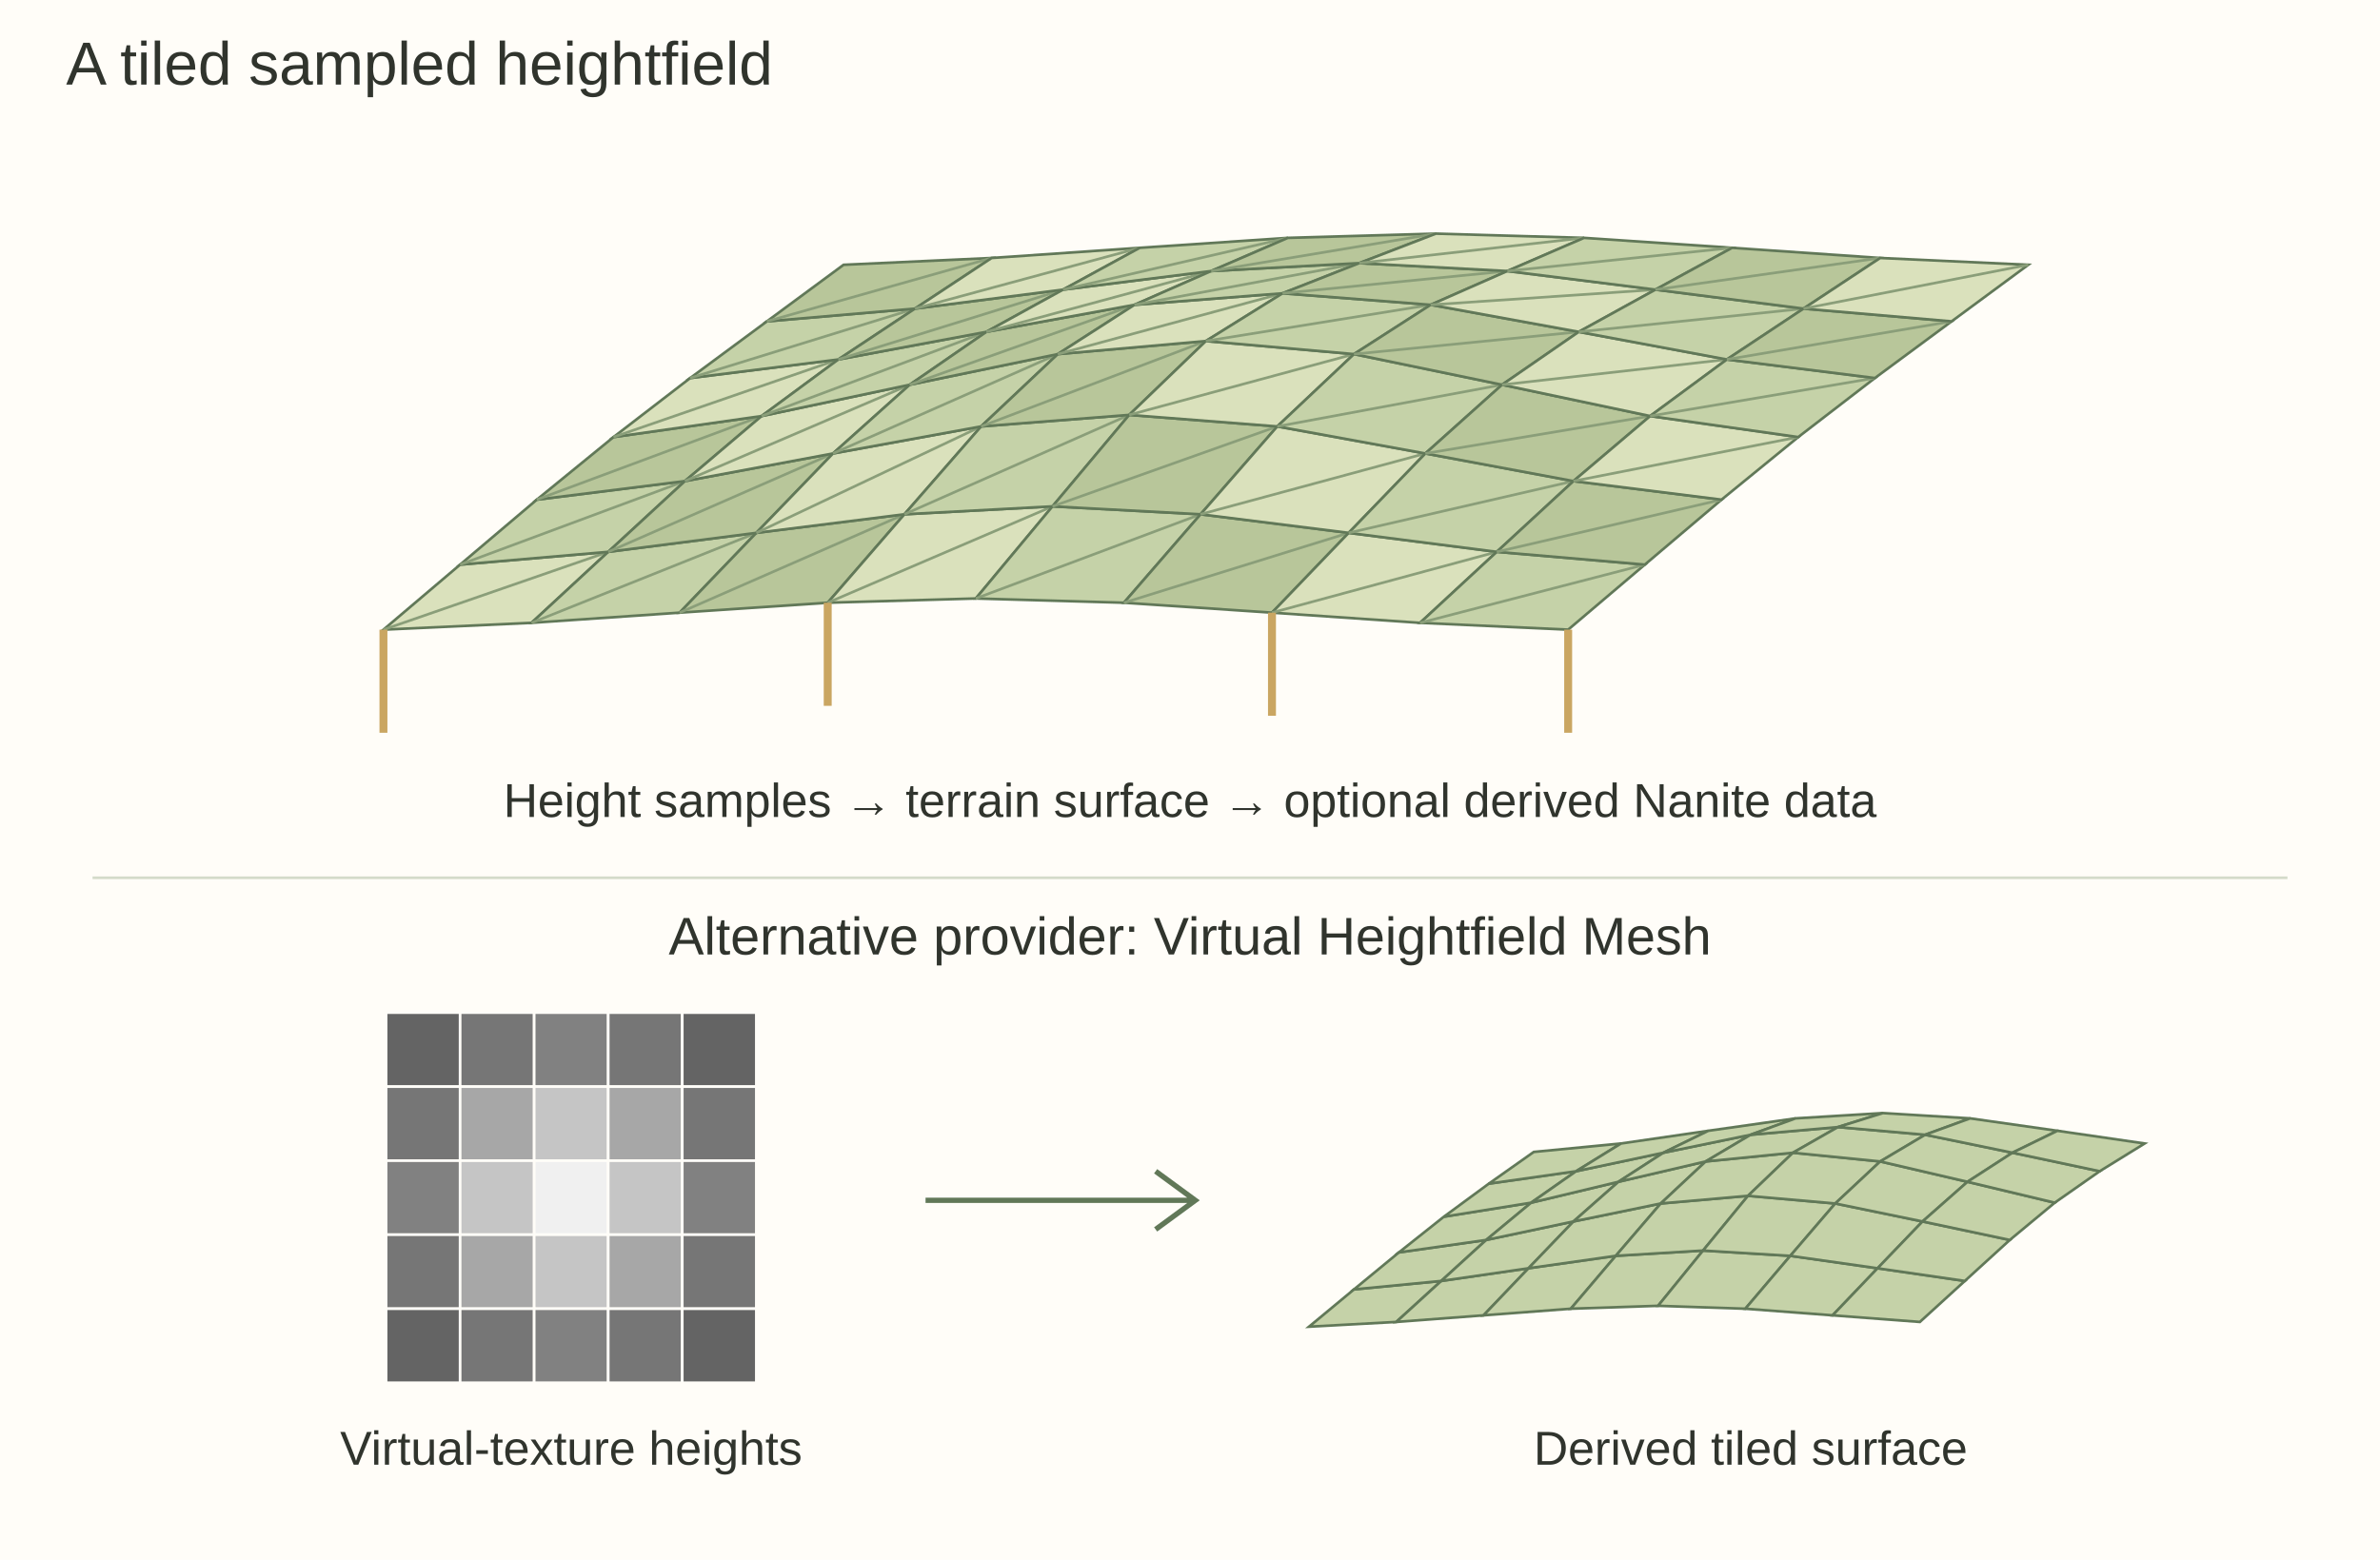
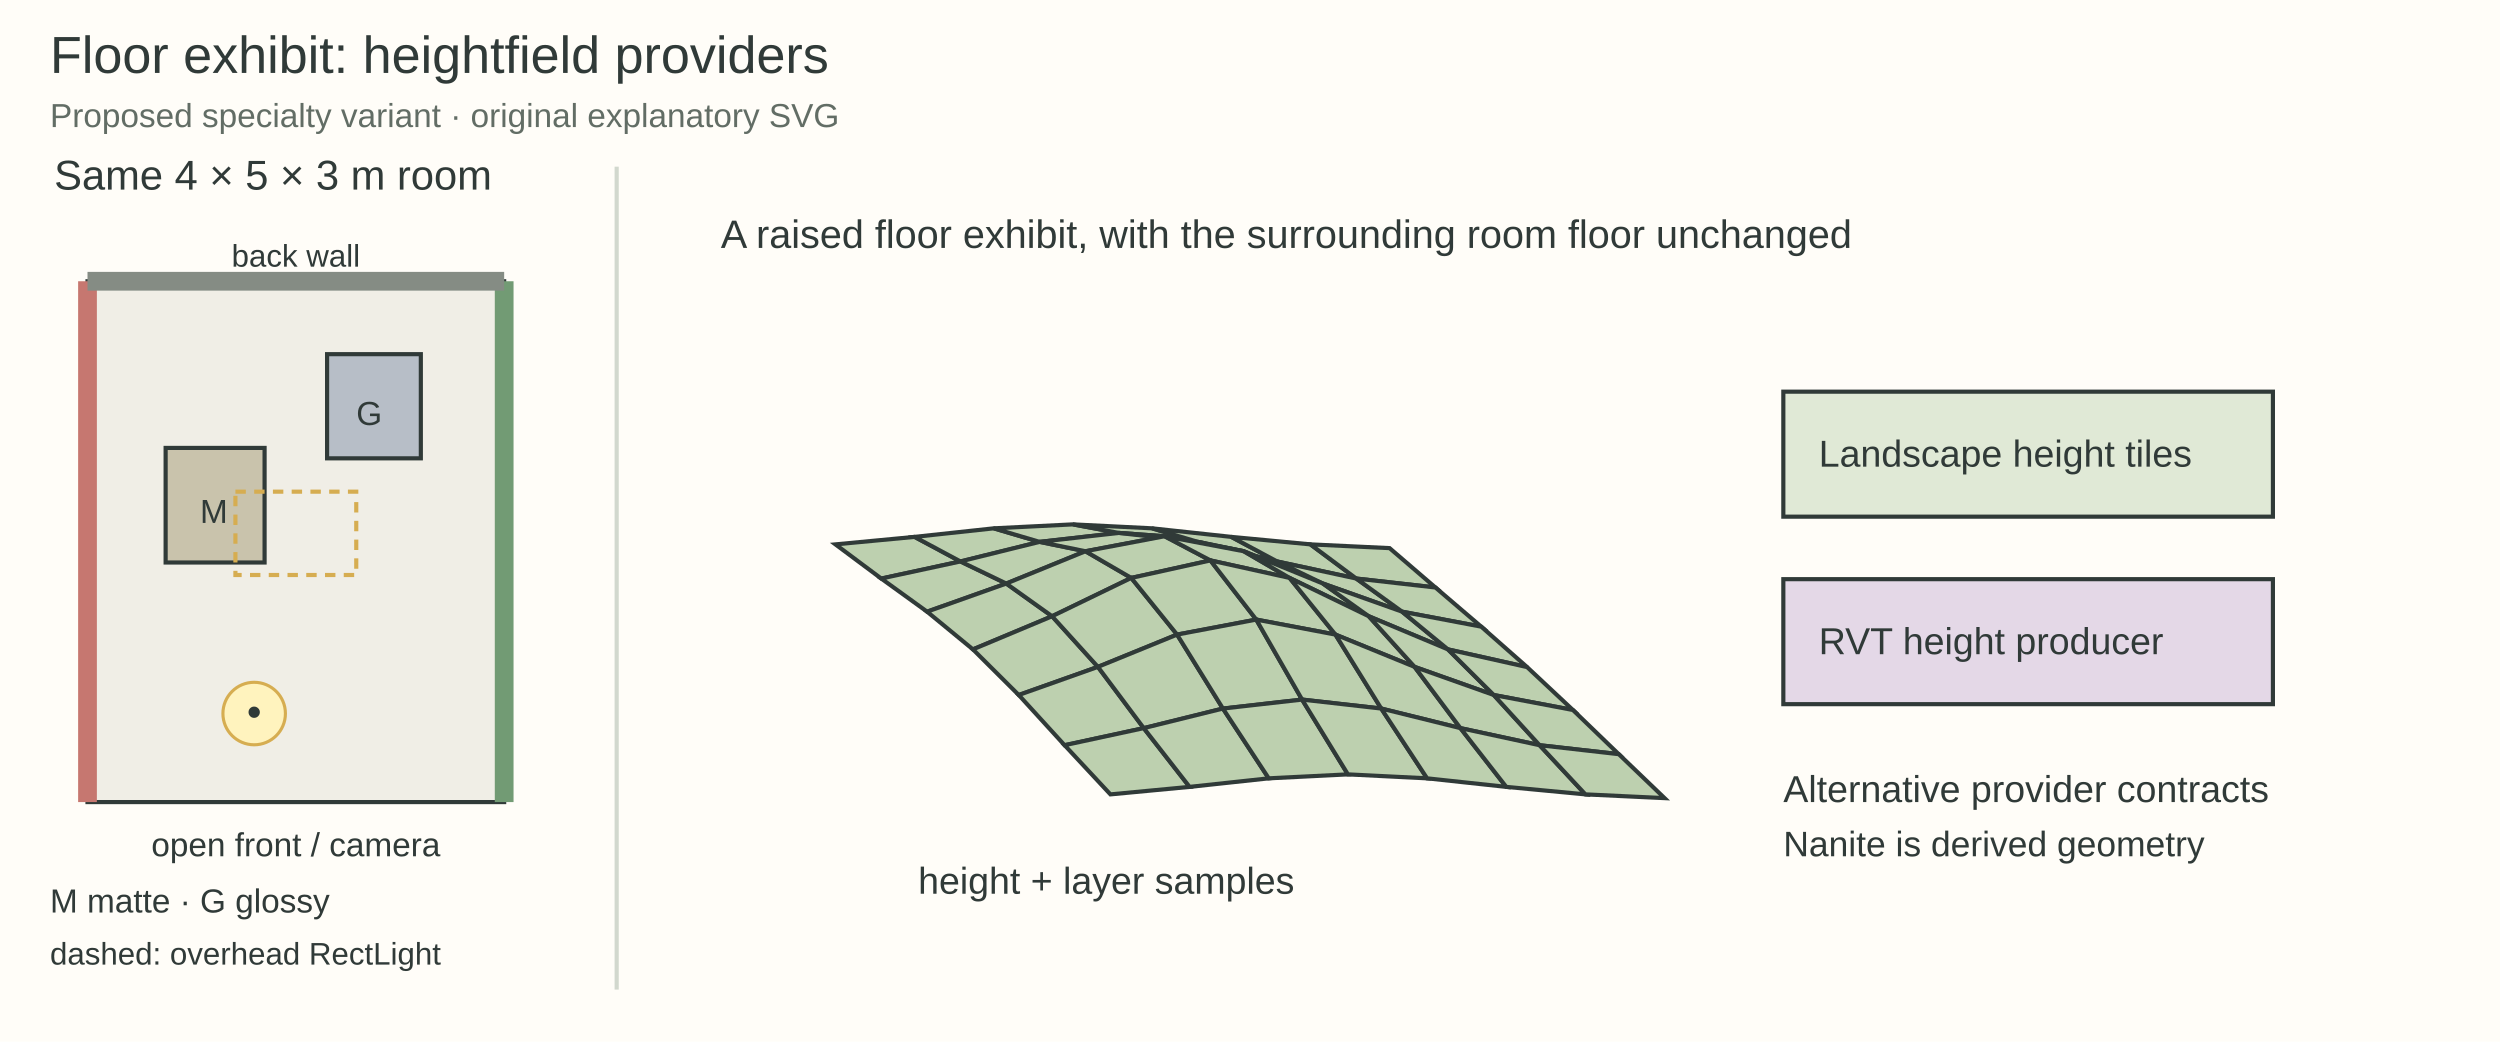
- <svg xmlns="http://www.w3.org/2000/svg" viewBox="0 0 900 590" role="img" aria-labelledby="title desc">
+ <svg xmlns="http://www.w3.org/2000/svg" viewBox="0 0 1200 500" role="img" aria-labelledby="title desc">
  <defs>
+     <marker id="arrow" markerWidth="8" markerHeight="8" refX="6" refY="3" orient="auto">
+       <path d="M0 0 L6 3 L0 6 Z" fill="#d6ad51" />
+     </marker>
    <radialGradient id="smoke">
-       <stop stop-color="#788879" stop-opacity=".65" />
-       <stop offset="1" stop-color="#aab6a3" stop-opacity="0" />
-     </radialGradient>
-     <radialGradient id="fire">
-       <stop stop-color="#ffe9a1" />
-       <stop offset=".5" stop-color="#df943f" stop-opacity=".85" />
-       <stop offset="1" stop-color="#df943f" stop-opacity="0" />
+       <stop stop-color="#748782" stop-opacity=".8" />
+       <stop offset="1" stop-color="#748782" stop-opacity="0" />
    </radialGradient>
  </defs>
-   <rect width="900" height="590" fill="#fffdf8" />
+   <rect width="1200" height="500" fill="#fffdf8" />
  <g font-family="Arial,sans-serif">
-     <text x="25" y="32" font-size="23" text-anchor="start" fill="#30342d">A tiled sampled heightfield</text>
-     <polygon points="145,238.155 201,235.573 230,208.73 174,213.552" fill="#dae1bc" stroke="#617858" stroke-width="1" />
-     <line x1="145" y1="238.155" x2="230" y2="208.73" stroke="#8a9e79" stroke-width="1" />
-     <polygon points="201,235.573 257,231.73 286,201.549 230,208.73" fill="#c5d2a8" stroke="#617858" stroke-width="1" />
-     <line x1="201" y1="235.573" x2="286" y2="201.549" stroke="#8a9e79" stroke-width="1" />
-     <polygon points="257,231.73 313,227.967 342,194.519 286,201.549" fill="#b8c69a" stroke="#617858" stroke-width="1" />
-     <line x1="257" y1="231.73" x2="342" y2="194.519" stroke="#8a9e79" stroke-width="1" />
-     <polygon points="313,227.967 369,226.365 398,191.526 342,194.519" fill="#dae1bc" stroke="#617858" stroke-width="1" />
-     <line x1="313" y1="227.967" x2="398" y2="191.526" stroke="#8a9e79" stroke-width="1" />
-     <polygon points="369,226.365 425,227.967 454,194.519 398,191.526" fill="#c5d2a8" stroke="#617858" stroke-width="1" />
-     <line x1="369" y1="226.365" x2="454" y2="194.519" stroke="#8a9e79" stroke-width="1" />
-     <polygon points="425,227.967 481,231.73 510,201.549 454,194.519" fill="#b8c69a" stroke="#617858" stroke-width="1" />
-     <line x1="425" y1="227.967" x2="510" y2="201.549" stroke="#8a9e79" stroke-width="1" />
-     <polygon points="481,231.73 537,235.573 566,208.73 510,201.549" fill="#dae1bc" stroke="#617858" stroke-width="1" />
-     <line x1="481" y1="231.73" x2="566" y2="208.73" stroke="#8a9e79" stroke-width="1" />
-     <polygon points="537,235.573 593,238.155 622,213.552 566,208.73" fill="#c5d2a8" stroke="#617858" stroke-width="1" />
-     <line x1="537" y1="235.573" x2="622" y2="213.552" stroke="#8a9e79" stroke-width="1" />
-     <polygon points="174,213.552 230,208.73 259,181.967 203,188.984" fill="#c5d2a8" stroke="#617858" stroke-width="1" />
-     <line x1="174" y1="213.552" x2="259" y2="181.967" stroke="#8a9e79" stroke-width="1" />
-     <polygon points="230,208.73 286,201.549 315,171.519 259,181.967" fill="#b8c69a" stroke="#617858" stroke-width="1" />
-     <line x1="230" y1="208.73" x2="315" y2="171.519" stroke="#8a9e79" stroke-width="1" />
-     <polygon points="286,201.549 342,194.519 371,161.29 315,171.519" fill="#dae1bc" stroke="#617858" stroke-width="1" />
-     <line x1="286" y1="201.549" x2="371" y2="161.29" stroke="#8a9e79" stroke-width="1" />
-     <polygon points="342,194.519 398,191.526 427,156.935 371,161.29" fill="#c5d2a8" stroke="#617858" stroke-width="1" />
-     <line x1="342" y1="194.519" x2="427" y2="156.935" stroke="#8a9e79" stroke-width="1" />
-     <polygon points="398,191.526 454,194.519 483,161.29 427,156.935" fill="#b8c69a" stroke="#617858" stroke-width="1" />
-     <line x1="398" y1="191.526" x2="483" y2="161.29" stroke="#8a9e79" stroke-width="1" />
-     <polygon points="454,194.519 510,201.549 539,171.519 483,161.29" fill="#dae1bc" stroke="#617858" stroke-width="1" />
-     <line x1="454" y1="194.519" x2="539" y2="171.519" stroke="#8a9e79" stroke-width="1" />
-     <polygon points="510,201.549 566,208.73 595,181.967 539,171.519" fill="#c5d2a8" stroke="#617858" stroke-width="1" />
-     <line x1="510" y1="201.549" x2="595" y2="181.967" stroke="#8a9e79" stroke-width="1" />
-     <polygon points="566,208.73 622,213.552 651,188.984 595,181.967" fill="#b8c69a" stroke="#617858" stroke-width="1" />
-     <line x1="566" y1="208.73" x2="651" y2="188.984" stroke="#8a9e79" stroke-width="1" />
-     <polygon points="203,188.984 259,181.967 288,157.365 232,165.316" fill="#b8c69a" stroke="#617858" stroke-width="1" />
-     <line x1="203" y1="188.984" x2="288" y2="157.365" stroke="#8a9e79" stroke-width="1" />
-     <polygon points="259,181.967 315,171.519 344,145.526 288,157.365" fill="#dae1bc" stroke="#617858" stroke-width="1" />
-     <line x1="259" y1="181.967" x2="344" y2="145.526" stroke="#8a9e79" stroke-width="1" />
-     <polygon points="315,171.519 371,161.29 400,133.935 344,145.526" fill="#c5d2a8" stroke="#617858" stroke-width="1" />
-     <line x1="315" y1="171.519" x2="400" y2="133.935" stroke="#8a9e79" stroke-width="1" />
-     <polygon points="371,161.29 427,156.935 456,129.0 400,133.935" fill="#b8c69a" stroke="#617858" stroke-width="1" />
-     <line x1="371" y1="161.29" x2="456" y2="129.0" stroke="#8a9e79" stroke-width="1" />
-     <polygon points="427,156.935 483,161.29 512,133.935 456,129.0" fill="#dae1bc" stroke="#617858" stroke-width="1" />
-     <line x1="427" y1="156.935" x2="512" y2="133.935" stroke="#8a9e79" stroke-width="1" />
-     <polygon points="483,161.29 539,171.519 568,145.526 512,133.935" fill="#c5d2a8" stroke="#617858" stroke-width="1" />
-     <line x1="483" y1="161.29" x2="568" y2="145.526" stroke="#8a9e79" stroke-width="1" />
-     <polygon points="539,171.519 595,181.967 624,157.365 568,145.526" fill="#b8c69a" stroke="#617858" stroke-width="1" />
-     <line x1="539" y1="171.519" x2="624" y2="157.365" stroke="#8a9e79" stroke-width="1" />
-     <polygon points="595,181.967 651,188.984 680,165.316 624,157.365" fill="#dae1bc" stroke="#617858" stroke-width="1" />
-     <line x1="595" y1="181.967" x2="680" y2="165.316" stroke="#8a9e79" stroke-width="1" />
-     <polygon points="232,165.316 288,157.365 317,135.967 261,142.984" fill="#dae1bc" stroke="#617858" stroke-width="1" />
-     <line x1="232" y1="165.316" x2="317" y2="135.967" stroke="#8a9e79" stroke-width="1" />
-     <polygon points="288,157.365 344,145.526 373,125.519 317,135.967" fill="#c5d2a8" stroke="#617858" stroke-width="1" />
-     <line x1="288" y1="157.365" x2="373" y2="125.519" stroke="#8a9e79" stroke-width="1" />
-     <polygon points="344,145.526 400,133.935 429,115.29 373,125.519" fill="#b8c69a" stroke="#617858" stroke-width="1" />
-     <line x1="344" y1="145.526" x2="429" y2="115.29" stroke="#8a9e79" stroke-width="1" />
-     <polygon points="400,133.935 456,129.0 485,110.935 429,115.29" fill="#dae1bc" stroke="#617858" stroke-width="1" />
-     <line x1="400" y1="133.935" x2="485" y2="110.935" stroke="#8a9e79" stroke-width="1" />
-     <polygon points="456,129.0 512,133.935 541,115.29 485,110.935" fill="#c5d2a8" stroke="#617858" stroke-width="1" />
-     <line x1="456" y1="129.0" x2="541" y2="115.29" stroke="#8a9e79" stroke-width="1" />
-     <polygon points="512,133.935 568,145.526 597,125.519 541,115.29" fill="#b8c69a" stroke="#617858" stroke-width="1" />
-     <line x1="512" y1="133.935" x2="597" y2="125.519" stroke="#8a9e79" stroke-width="1" />
-     <polygon points="568,145.526 624,157.365 653,135.967 597,125.519" fill="#dae1bc" stroke="#617858" stroke-width="1" />
-     <line x1="568" y1="145.526" x2="653" y2="135.967" stroke="#8a9e79" stroke-width="1" />
-     <polygon points="624,157.365 680,165.316 709,142.984 653,135.967" fill="#c5d2a8" stroke="#617858" stroke-width="1" />
-     <line x1="624" y1="157.365" x2="709" y2="142.984" stroke="#8a9e79" stroke-width="1" />
-     <polygon points="261,142.984 317,135.967 346,116.73 290,121.552" fill="#c5d2a8" stroke="#617858" stroke-width="1" />
-     <line x1="261" y1="142.984" x2="346" y2="116.73" stroke="#8a9e79" stroke-width="1" />
-     <polygon points="317,135.967 373,125.519 402,109.549 346,116.73" fill="#b8c69a" stroke="#617858" stroke-width="1" />
-     <line x1="317" y1="135.967" x2="402" y2="109.549" stroke="#8a9e79" stroke-width="1" />
-     <polygon points="373,125.519 429,115.29 458,102.519 402,109.549" fill="#dae1bc" stroke="#617858" stroke-width="1" />
-     <line x1="373" y1="125.519" x2="458" y2="102.519" stroke="#8a9e79" stroke-width="1" />
-     <polygon points="429,115.29 485,110.935 514,99.526 458,102.519" fill="#c5d2a8" stroke="#617858" stroke-width="1" />
-     <line x1="429" y1="115.29" x2="514" y2="99.526" stroke="#8a9e79" stroke-width="1" />
-     <polygon points="485,110.935 541,115.29 570,102.519 514,99.526" fill="#b8c69a" stroke="#617858" stroke-width="1" />
-     <line x1="485" y1="110.935" x2="570" y2="102.519" stroke="#8a9e79" stroke-width="1" />
-     <polygon points="541,115.29 597,125.519 626,109.549 570,102.519" fill="#dae1bc" stroke="#617858" stroke-width="1" />
-     <line x1="541" y1="115.29" x2="626" y2="109.549" stroke="#8a9e79" stroke-width="1" />
-     <polygon points="597,125.519 653,135.967 682,116.73 626,109.549" fill="#c5d2a8" stroke="#617858" stroke-width="1" />
-     <line x1="597" y1="125.519" x2="682" y2="116.73" stroke="#8a9e79" stroke-width="1" />
-     <polygon points="653,135.967 709,142.984 738,121.552 682,116.73" fill="#b8c69a" stroke="#617858" stroke-width="1" />
-     <line x1="653" y1="135.967" x2="738" y2="121.552" stroke="#8a9e79" stroke-width="1" />
-     <polygon points="290,121.552 346,116.73 375,97.573 319,100.155" fill="#b8c69a" stroke="#617858" stroke-width="1" />
-     <line x1="290" y1="121.552" x2="375" y2="97.573" stroke="#8a9e79" stroke-width="1" />
-     <polygon points="346,116.73 402,109.549 431,93.73 375,97.573" fill="#dae1bc" stroke="#617858" stroke-width="1" />
-     <line x1="346" y1="116.73" x2="431" y2="93.73" stroke="#8a9e79" stroke-width="1" />
-     <polygon points="402,109.549 458,102.519 487,89.967 431,93.73" fill="#c5d2a8" stroke="#617858" stroke-width="1" />
-     <line x1="402" y1="109.549" x2="487" y2="89.967" stroke="#8a9e79" stroke-width="1" />
-     <polygon points="458,102.519 514,99.526 543,88.365 487,89.967" fill="#b8c69a" stroke="#617858" stroke-width="1" />
-     <line x1="458" y1="102.519" x2="543" y2="88.365" stroke="#8a9e79" stroke-width="1" />
-     <polygon points="514,99.526 570,102.519 599,89.967 543,88.365" fill="#dae1bc" stroke="#617858" stroke-width="1" />
-     <line x1="514" y1="99.526" x2="599" y2="89.967" stroke="#8a9e79" stroke-width="1" />
-     <polygon points="570,102.519 626,109.549 655,93.73 599,89.967" fill="#c5d2a8" stroke="#617858" stroke-width="1" />
-     <line x1="570" y1="102.519" x2="655" y2="93.73" stroke="#8a9e79" stroke-width="1" />
-     <polygon points="626,109.549 682,116.73 711,97.573 655,93.73" fill="#b8c69a" stroke="#617858" stroke-width="1" />
-     <line x1="626" y1="109.549" x2="711" y2="97.573" stroke="#8a9e79" stroke-width="1" />
-     <polygon points="682,116.73 738,121.552 767,100.155 711,97.573" fill="#dae1bc" stroke="#617858" stroke-width="1" />
-     <line x1="682" y1="116.73" x2="767" y2="100.155" stroke="#8a9e79" stroke-width="1" />
-     <line x1="145" y1="238.155" x2="145" y2="277.155" stroke="#caa662" stroke-width="3" />
-     <line x1="313" y1="227.967" x2="313" y2="266.967" stroke="#caa662" stroke-width="3" />
-     <line x1="481" y1="231.73" x2="481" y2="270.73" stroke="#caa662" stroke-width="3" />
-     <line x1="593" y1="238.155" x2="593" y2="277.155" stroke="#caa662" stroke-width="3" />
-     <text x="450" y="309" font-size="18" text-anchor="middle" fill="#30342d">Height samples → terrain surface → optional derived Nanite data</text>
-     <line x1="35" y1="332" x2="865" y2="332" stroke="#d4dbca" />
-     <text x="450" y="361" text-anchor="middle" font-size="20" fill="#30342d">Alternative provider: Virtual Heightfield Mesh</text>
-     <rect x="146" y="383" width="28" height="28" fill="#646464" stroke="#fffdf8" />
-     <rect x="174" y="383" width="28" height="28" fill="#767676" stroke="#fffdf8" />
-     <rect x="202" y="383" width="28" height="28" fill="#818181" stroke="#fffdf8" />
-     <rect x="230" y="383" width="28" height="28" fill="#767676" stroke="#fffdf8" />
-     <rect x="258" y="383" width="28" height="28" fill="#646464" stroke="#fffdf8" />
-     <rect x="146" y="411" width="28" height="28" fill="#767676" stroke="#fffdf8" />
-     <rect x="174" y="411" width="28" height="28" fill="#a7a7a7" stroke="#fffdf8" />
-     <rect x="202" y="411" width="28" height="28" fill="#c5c5c5" stroke="#fffdf8" />
-     <rect x="230" y="411" width="28" height="28" fill="#a7a7a7" stroke="#fffdf8" />
-     <rect x="258" y="411" width="28" height="28" fill="#767676" stroke="#fffdf8" />
-     <rect x="146" y="439" width="28" height="28" fill="#818181" stroke="#fffdf8" />
-     <rect x="174" y="439" width="28" height="28" fill="#c5c5c5" stroke="#fffdf8" />
-     <rect x="202" y="439" width="28" height="28" fill="#f0f0f0" stroke="#fffdf8" />
-     <rect x="230" y="439" width="28" height="28" fill="#c5c5c5" stroke="#fffdf8" />
-     <rect x="258" y="439" width="28" height="28" fill="#818181" stroke="#fffdf8" />
-     <rect x="146" y="467" width="28" height="28" fill="#767676" stroke="#fffdf8" />
-     <rect x="174" y="467" width="28" height="28" fill="#a7a7a7" stroke="#fffdf8" />
-     <rect x="202" y="467" width="28" height="28" fill="#c5c5c5" stroke="#fffdf8" />
-     <rect x="230" y="467" width="28" height="28" fill="#a7a7a7" stroke="#fffdf8" />
-     <rect x="258" y="467" width="28" height="28" fill="#767676" stroke="#fffdf8" />
-     <rect x="146" y="495" width="28" height="28" fill="#646464" stroke="#fffdf8" />
-     <rect x="174" y="495" width="28" height="28" fill="#767676" stroke="#fffdf8" />
-     <rect x="202" y="495" width="28" height="28" fill="#818181" stroke="#fffdf8" />
-     <rect x="230" y="495" width="28" height="28" fill="#767676" stroke="#fffdf8" />
-     <rect x="258" y="495" width="28" height="28" fill="#646464" stroke="#fffdf8" />
-     <path d="M350 454 L452 454 M437 443 L452 454 L437 465" stroke="#617858" stroke-width="2" fill="none" />
-     <polygon points="495.0,501.8 528.0,500.0 545.0,484.5 512.0,487.7" fill="#c5d2a8" stroke="#617858" stroke-width="1" />
-     <polygon points="528.0,500.0 561.0,497.5 578.0,479.7 545.0,484.5" fill="#c5d2a8" stroke="#617858" stroke-width="1" />
-     <polygon points="561.0,497.5 594.0,495.0 611.0,475.0 578.0,479.7" fill="#c5d2a8" stroke="#617858" stroke-width="1" />
-     <polygon points="594.0,495.0 627.0,493.9 644.0,473.0 611.0,475.0" fill="#c5d2a8" stroke="#617858" stroke-width="1" />
-     <polygon points="627.0,493.9 660.0,495.0 677.0,475.0 644.0,473.0" fill="#c5d2a8" stroke="#617858" stroke-width="1" />
-     <polygon points="660.0,495.0 693.0,497.5 710.0,479.7 677.0,475.0" fill="#c5d2a8" stroke="#617858" stroke-width="1" />
-     <polygon points="693.0,497.5 726.0,500.0 743.0,484.5 710.0,479.7" fill="#c5d2a8" stroke="#617858" stroke-width="1" />
-     <polygon points="512.0,487.7 545.0,484.5 562.0,469.0 529.0,473.7" fill="#c5d2a8" stroke="#617858" stroke-width="1" />
-     <polygon points="545.0,484.5 578.0,479.7 595.0,462.0 562.0,469.0" fill="#c5d2a8" stroke="#617858" stroke-width="1" />
-     <polygon points="578.0,479.7 611.0,475.0 628.0,455.2 595.0,462.0" fill="#c5d2a8" stroke="#617858" stroke-width="1" />
-     <polygon points="611.0,475.0 644.0,473.0 661.0,452.3 628.0,455.2" fill="#c5d2a8" stroke="#617858" stroke-width="1" />
-     <polygon points="644.0,473.0 677.0,475.0 694.0,455.2 661.0,452.3" fill="#c5d2a8" stroke="#617858" stroke-width="1" />
-     <polygon points="677.0,475.0 710.0,479.7 727.0,462.0 694.0,455.2" fill="#c5d2a8" stroke="#617858" stroke-width="1" />
-     <polygon points="710.0,479.7 743.0,484.5 760.0,469.0 727.0,462.0" fill="#c5d2a8" stroke="#617858" stroke-width="1" />
-     <polygon points="529.0,473.7 562.0,469.0 579.0,454.9 546.0,460.2" fill="#c5d2a8" stroke="#617858" stroke-width="1" />
-     <polygon points="562.0,469.0 595.0,462.0 612.0,447.0 579.0,454.9" fill="#c5d2a8" stroke="#617858" stroke-width="1" />
-     <polygon points="595.0,462.0 628.0,455.2 645.0,439.3 612.0,447.0" fill="#c5d2a8" stroke="#617858" stroke-width="1" />
-     <polygon points="628.0,455.2 661.0,452.3 678.0,436.0 645.0,439.3" fill="#c5d2a8" stroke="#617858" stroke-width="1" />
-     <polygon points="661.0,452.3 694.0,455.2 711.0,439.3 678.0,436.0" fill="#c5d2a8" stroke="#617858" stroke-width="1" />
-     <polygon points="694.0,455.2 727.0,462.0 744.0,447.0 711.0,439.3" fill="#c5d2a8" stroke="#617858" stroke-width="1" />
-     <polygon points="727.0,462.0 760.0,469.0 777.0,454.9 744.0,447.0" fill="#c5d2a8" stroke="#617858" stroke-width="1" />
-     <polygon points="546.0,460.2 579.0,454.9 596.0,443.0 563.0,447.7" fill="#c5d2a8" stroke="#617858" stroke-width="1" />
-     <polygon points="579.0,454.9 612.0,447.0 629.0,436.0 596.0,443.0" fill="#c5d2a8" stroke="#617858" stroke-width="1" />
-     <polygon points="612.0,447.0 645.0,439.3 662.0,429.2 629.0,436.0" fill="#c5d2a8" stroke="#617858" stroke-width="1" />
-     <polygon points="645.0,439.3 678.0,436.0 695.0,426.3 662.0,429.2" fill="#c5d2a8" stroke="#617858" stroke-width="1" />
-     <polygon points="678.0,436.0 711.0,439.3 728.0,429.2 695.0,426.3" fill="#c5d2a8" stroke="#617858" stroke-width="1" />
-     <polygon points="711.0,439.3 744.0,447.0 761.0,436.0 728.0,429.2" fill="#c5d2a8" stroke="#617858" stroke-width="1" />
-     <polygon points="744.0,447.0 777.0,454.9 794.0,443.0 761.0,436.0" fill="#c5d2a8" stroke="#617858" stroke-width="1" />
-     <polygon points="563.0,447.7 596.0,443.0 613.0,432.5 580.0,435.7" fill="#c5d2a8" stroke="#617858" stroke-width="1" />
-     <polygon points="596.0,443.0 629.0,436.0 646.0,427.7 613.0,432.5" fill="#c5d2a8" stroke="#617858" stroke-width="1" />
-     <polygon points="629.0,436.0 662.0,429.2 679.0,423.0 646.0,427.7" fill="#c5d2a8" stroke="#617858" stroke-width="1" />
-     <polygon points="662.0,429.2 695.0,426.3 712.0,421.0 679.0,423.0" fill="#c5d2a8" stroke="#617858" stroke-width="1" />
-     <polygon points="695.0,426.3 728.0,429.2 745.0,423.0 712.0,421.0" fill="#c5d2a8" stroke="#617858" stroke-width="1" />
-     <polygon points="728.0,429.2 761.0,436.0 778.0,427.7 745.0,423.0" fill="#c5d2a8" stroke="#617858" stroke-width="1" />
-     <polygon points="761.0,436.0 794.0,443.0 811.0,432.5 778.0,427.7" fill="#c5d2a8" stroke="#617858" stroke-width="1" />
-     <text x="216" y="554" text-anchor="middle" font-size="18" fill="#30342d">Virtual-texture heights</text>
-     <text x="662" y="554" text-anchor="middle" font-size="18" fill="#30342d">Derived tiled surface</text>
+     <text x="24" y="35" font-size="25" fill="#303a38" text-anchor="start">Floor exhibit: heightfield providers</text>
+     <text x="24" y="61" font-size="16" fill="#626d65" text-anchor="start">Proposed specialty variant · original explanatory SVG</text>
+     <line x1="296" y1="80" x2="296" y2="475" stroke="#d2d8ce" stroke-width="2" />
+     <text x="26" y="91" font-size="20" fill="#303a38" text-anchor="start">Same 4 × 5 × 3 m room</text>
+     <rect x="42" y="135" width="200" height="250" fill="#f0eee6" stroke="#303a38" stroke-width="2" />
+     <line x1="42" y1="135" x2="42" y2="385" stroke="#c67770" stroke-width="9" />
+     <line x1="242" y1="135" x2="242" y2="385" stroke="#729b74" stroke-width="9" />
+     <line x1="42" y1="135" x2="242" y2="135" stroke="#858c84" stroke-width="9" />
+     <rect x="79.5" y="215.0" width="47.5" height="55" fill="#c9c3ac" stroke="#303a38" stroke-width="2" />
+     <rect x="157.0" y="170.0" width="45.0" height="50" fill="#b7bec7" stroke="#303a38" stroke-width="2" />
+     <text x="96" y="251" font-size="16" fill="#303a38" text-anchor="start">M</text>
+     <text x="171" y="204" font-size="16" fill="#303a38" text-anchor="start">G</text>
+     <rect x="113" y="236" width="58" height="40" fill="none" stroke="#d6ad51" stroke-width="2" stroke-dasharray="5 4" />
+     <text x="142" y="128" font-size="15" fill="#303a38" text-anchor="middle">back wall</text>
+     <text x="142" y="411" font-size="16" fill="#303a38" text-anchor="middle">open front / camera</text>
+     <text x="24" y="438" font-size="16" fill="#303a38" text-anchor="start">M matte  ·  G glossy</text>
+     <text x="24" y="463" font-size="15" fill="#303a38" text-anchor="start">dashed: overhead RectLight</text>
+     <circle cx="122.00" cy="342.50" r="15" fill="#fff3be" stroke="#d6ad51" stroke-width="1.5" />
+     <text x="122.0" y="348.5" font-size="20" fill="#303a38" text-anchor="middle">•</text>
+     <g transform="translate(321 84) scale(1)">
+       <text x="25" y="35" font-size="19" fill="#303a38" text-anchor="start">A raised floor exhibit, with the surrounding room floor unchanged</text>
+       <polygon points="80.0,177.3 118.0,173.7 140.0,185.5 102.0,193.7" fill="#bdd0af" stroke="#303a38" stroke-width="2" />
+       <polygon points="118.0,173.7 156.0,169.6 178.0,176.1 140.0,185.5" fill="#bdd0af" stroke="#303a38" stroke-width="2" />
+       <polygon points="156.0,169.6 194.0,167.7 216.0,171.8 178.0,176.1" fill="#bdd0af" stroke="#303a38" stroke-width="2" />
+       <polygon points="194.0,167.7 232.0,169.6 254.0,176.1 216.0,171.8" fill="#bdd0af" stroke="#303a38" stroke-width="2" />
+       <polygon points="232.0,169.6 270.0,173.7 292.0,185.5 254.0,176.1" fill="#bdd0af" stroke="#303a38" stroke-width="2" />
+       <polygon points="270.0,173.7 308.0,177.3 330.0,193.7 292.0,185.5" fill="#bdd0af" stroke="#303a38" stroke-width="2" />
+       <polygon points="308.0,177.3 346.0,179.1 368.0,198.0 330.0,193.7" fill="#bdd0af" stroke="#303a38" stroke-width="2" />
+       <polygon points="102.0,193.7 140.0,185.5 162.0,196.1 124.0,209.6" fill="#bdd0af" stroke="#303a38" stroke-width="2" />
+       <polygon points="140.0,185.5 178.0,176.1 200.0,180.6 162.0,196.1" fill="#bdd0af" stroke="#303a38" stroke-width="2" />
+       <polygon points="178.0,176.1 216.0,171.8 238.0,173.4 200.0,180.6" fill="#bdd0af" stroke="#303a38" stroke-width="2" />
+       <polygon points="216.0,171.8 254.0,176.1 276.0,180.6 238.0,173.4" fill="#bdd0af" stroke="#303a38" stroke-width="2" />
+       <polygon points="254.0,176.1 292.0,185.5 314.0,196.1 276.0,180.6" fill="#bdd0af" stroke="#303a38" stroke-width="2" />
+       <polygon points="292.0,185.5 330.0,193.7 352.0,209.6 314.0,196.1" fill="#bdd0af" stroke="#303a38" stroke-width="2" />
+       <polygon points="330.0,193.7 368.0,198.0 390.0,216.8 352.0,209.6" fill="#bdd0af" stroke="#303a38" stroke-width="2" />
+       <polygon points="124.0,209.6 162.0,196.1 184.0,211.8 146.0,227.7" fill="#bdd0af" stroke="#303a38" stroke-width="2" />
+       <polygon points="162.0,196.1 200.0,180.6 222.0,193.4 184.0,211.8" fill="#bdd0af" stroke="#303a38" stroke-width="2" />
+       <polygon points="200.0,180.6 238.0,173.4 260.0,185.0 222.0,193.4" fill="#bdd0af" stroke="#303a38" stroke-width="2" />
+       <polygon points="238.0,173.4 276.0,180.6 298.0,193.4 260.0,185.0" fill="#bdd0af" stroke="#303a38" stroke-width="2" />
+       <polygon points="276.0,180.6 314.0,196.1 336.0,211.8 298.0,193.4" fill="#bdd0af" stroke="#303a38" stroke-width="2" />
+       <polygon points="314.0,196.1 352.0,209.6 374.0,227.7 336.0,211.8" fill="#bdd0af" stroke="#303a38" stroke-width="2" />
+       <polygon points="352.0,209.6 390.0,216.8 412.0,236.2 374.0,227.7" fill="#bdd0af" stroke="#303a38" stroke-width="2" />
+       <polygon points="146.0,227.7 184.0,211.8 206.0,236.1 168.0,249.6" fill="#bdd0af" stroke="#303a38" stroke-width="2" />
+       <polygon points="184.0,211.8 222.0,193.4 244.0,220.6 206.0,236.1" fill="#bdd0af" stroke="#303a38" stroke-width="2" />
+       <polygon points="222.0,193.4 260.0,185.0 282.0,213.4 244.0,220.6" fill="#bdd0af" stroke="#303a38" stroke-width="2" />
+       <polygon points="260.0,185.0 298.0,193.4 320.0,220.6 282.0,213.4" fill="#bdd0af" stroke="#303a38" stroke-width="2" />
+       <polygon points="298.0,193.4 336.0,211.8 358.0,236.1 320.0,220.6" fill="#bdd0af" stroke="#303a38" stroke-width="2" />
+       <polygon points="336.0,211.8 374.0,227.7 396.0,249.6 358.0,236.1" fill="#bdd0af" stroke="#303a38" stroke-width="2" />
+       <polygon points="374.0,227.7 412.0,236.2 434.0,256.8 396.0,249.6" fill="#bdd0af" stroke="#303a38" stroke-width="2" />
+       <polygon points="168.0,249.6 206.0,236.1 228.0,265.5 190.0,273.7" fill="#bdd0af" stroke="#303a38" stroke-width="2" />
+       <polygon points="206.0,236.1 244.0,220.6 266.0,256.1 228.0,265.5" fill="#bdd0af" stroke="#303a38" stroke-width="2" />
+       <polygon points="244.0,220.6 282.0,213.4 304.0,251.8 266.0,256.1" fill="#bdd0af" stroke="#303a38" stroke-width="2" />
+       <polygon points="282.0,213.4 320.0,220.6 342.0,256.1 304.0,251.8" fill="#bdd0af" stroke="#303a38" stroke-width="2" />
+       <polygon points="320.0,220.6 358.0,236.1 380.0,265.5 342.0,256.1" fill="#bdd0af" stroke="#303a38" stroke-width="2" />
+       <polygon points="358.0,236.1 396.0,249.6 418.0,273.7 380.0,265.5" fill="#bdd0af" stroke="#303a38" stroke-width="2" />
+       <polygon points="396.0,249.6 434.0,256.8 456.0,278.0 418.0,273.7" fill="#bdd0af" stroke="#303a38" stroke-width="2" />
+       <polygon points="190.0,273.7 228.0,265.5 250.0,293.7 212.0,297.3" fill="#bdd0af" stroke="#303a38" stroke-width="2" />
+       <polygon points="228.0,265.5 266.0,256.1 288.0,289.6 250.0,293.7" fill="#bdd0af" stroke="#303a38" stroke-width="2" />
+       <polygon points="266.0,256.1 304.0,251.8 326.0,287.7 288.0,289.6" fill="#bdd0af" stroke="#303a38" stroke-width="2" />
+       <polygon points="304.0,251.8 342.0,256.1 364.0,289.6 326.0,287.7" fill="#bdd0af" stroke="#303a38" stroke-width="2" />
+       <polygon points="342.0,256.1 380.0,265.5 402.0,293.7 364.0,289.6" fill="#bdd0af" stroke="#303a38" stroke-width="2" />
+       <polygon points="380.0,265.5 418.0,273.7 440.0,297.3 402.0,293.7" fill="#bdd0af" stroke="#303a38" stroke-width="2" />
+       <polygon points="418.0,273.7 456.0,278.0 478.0,299.1 440.0,297.3" fill="#bdd0af" stroke="#303a38" stroke-width="2" />
+       <text x="210" y="345" font-size="18" fill="#303a38" text-anchor="middle">height + layer samples</text>
+       <rect x="535" y="104" width="235" height="60" fill="#e0e9d6" stroke="#303a38" stroke-width="2" />
+       <text x="552" y="140" font-size="18" fill="#303a38" text-anchor="start">Landscape height tiles</text>
+       <rect x="535" y="194" width="235" height="60" fill="#e4d8e7" stroke="#303a38" stroke-width="2" />
+       <text x="552" y="230" font-size="18" fill="#303a38" text-anchor="start">RVT height producer</text>
+       <text x="535" y="301" font-size="18" fill="#303a38" text-anchor="start">Alternative provider contracts</text>
+       <text x="535" y="327" font-size="17" fill="#303a38" text-anchor="start">Nanite is derived geometry</text>
+     </g>
  </g>
</svg>
